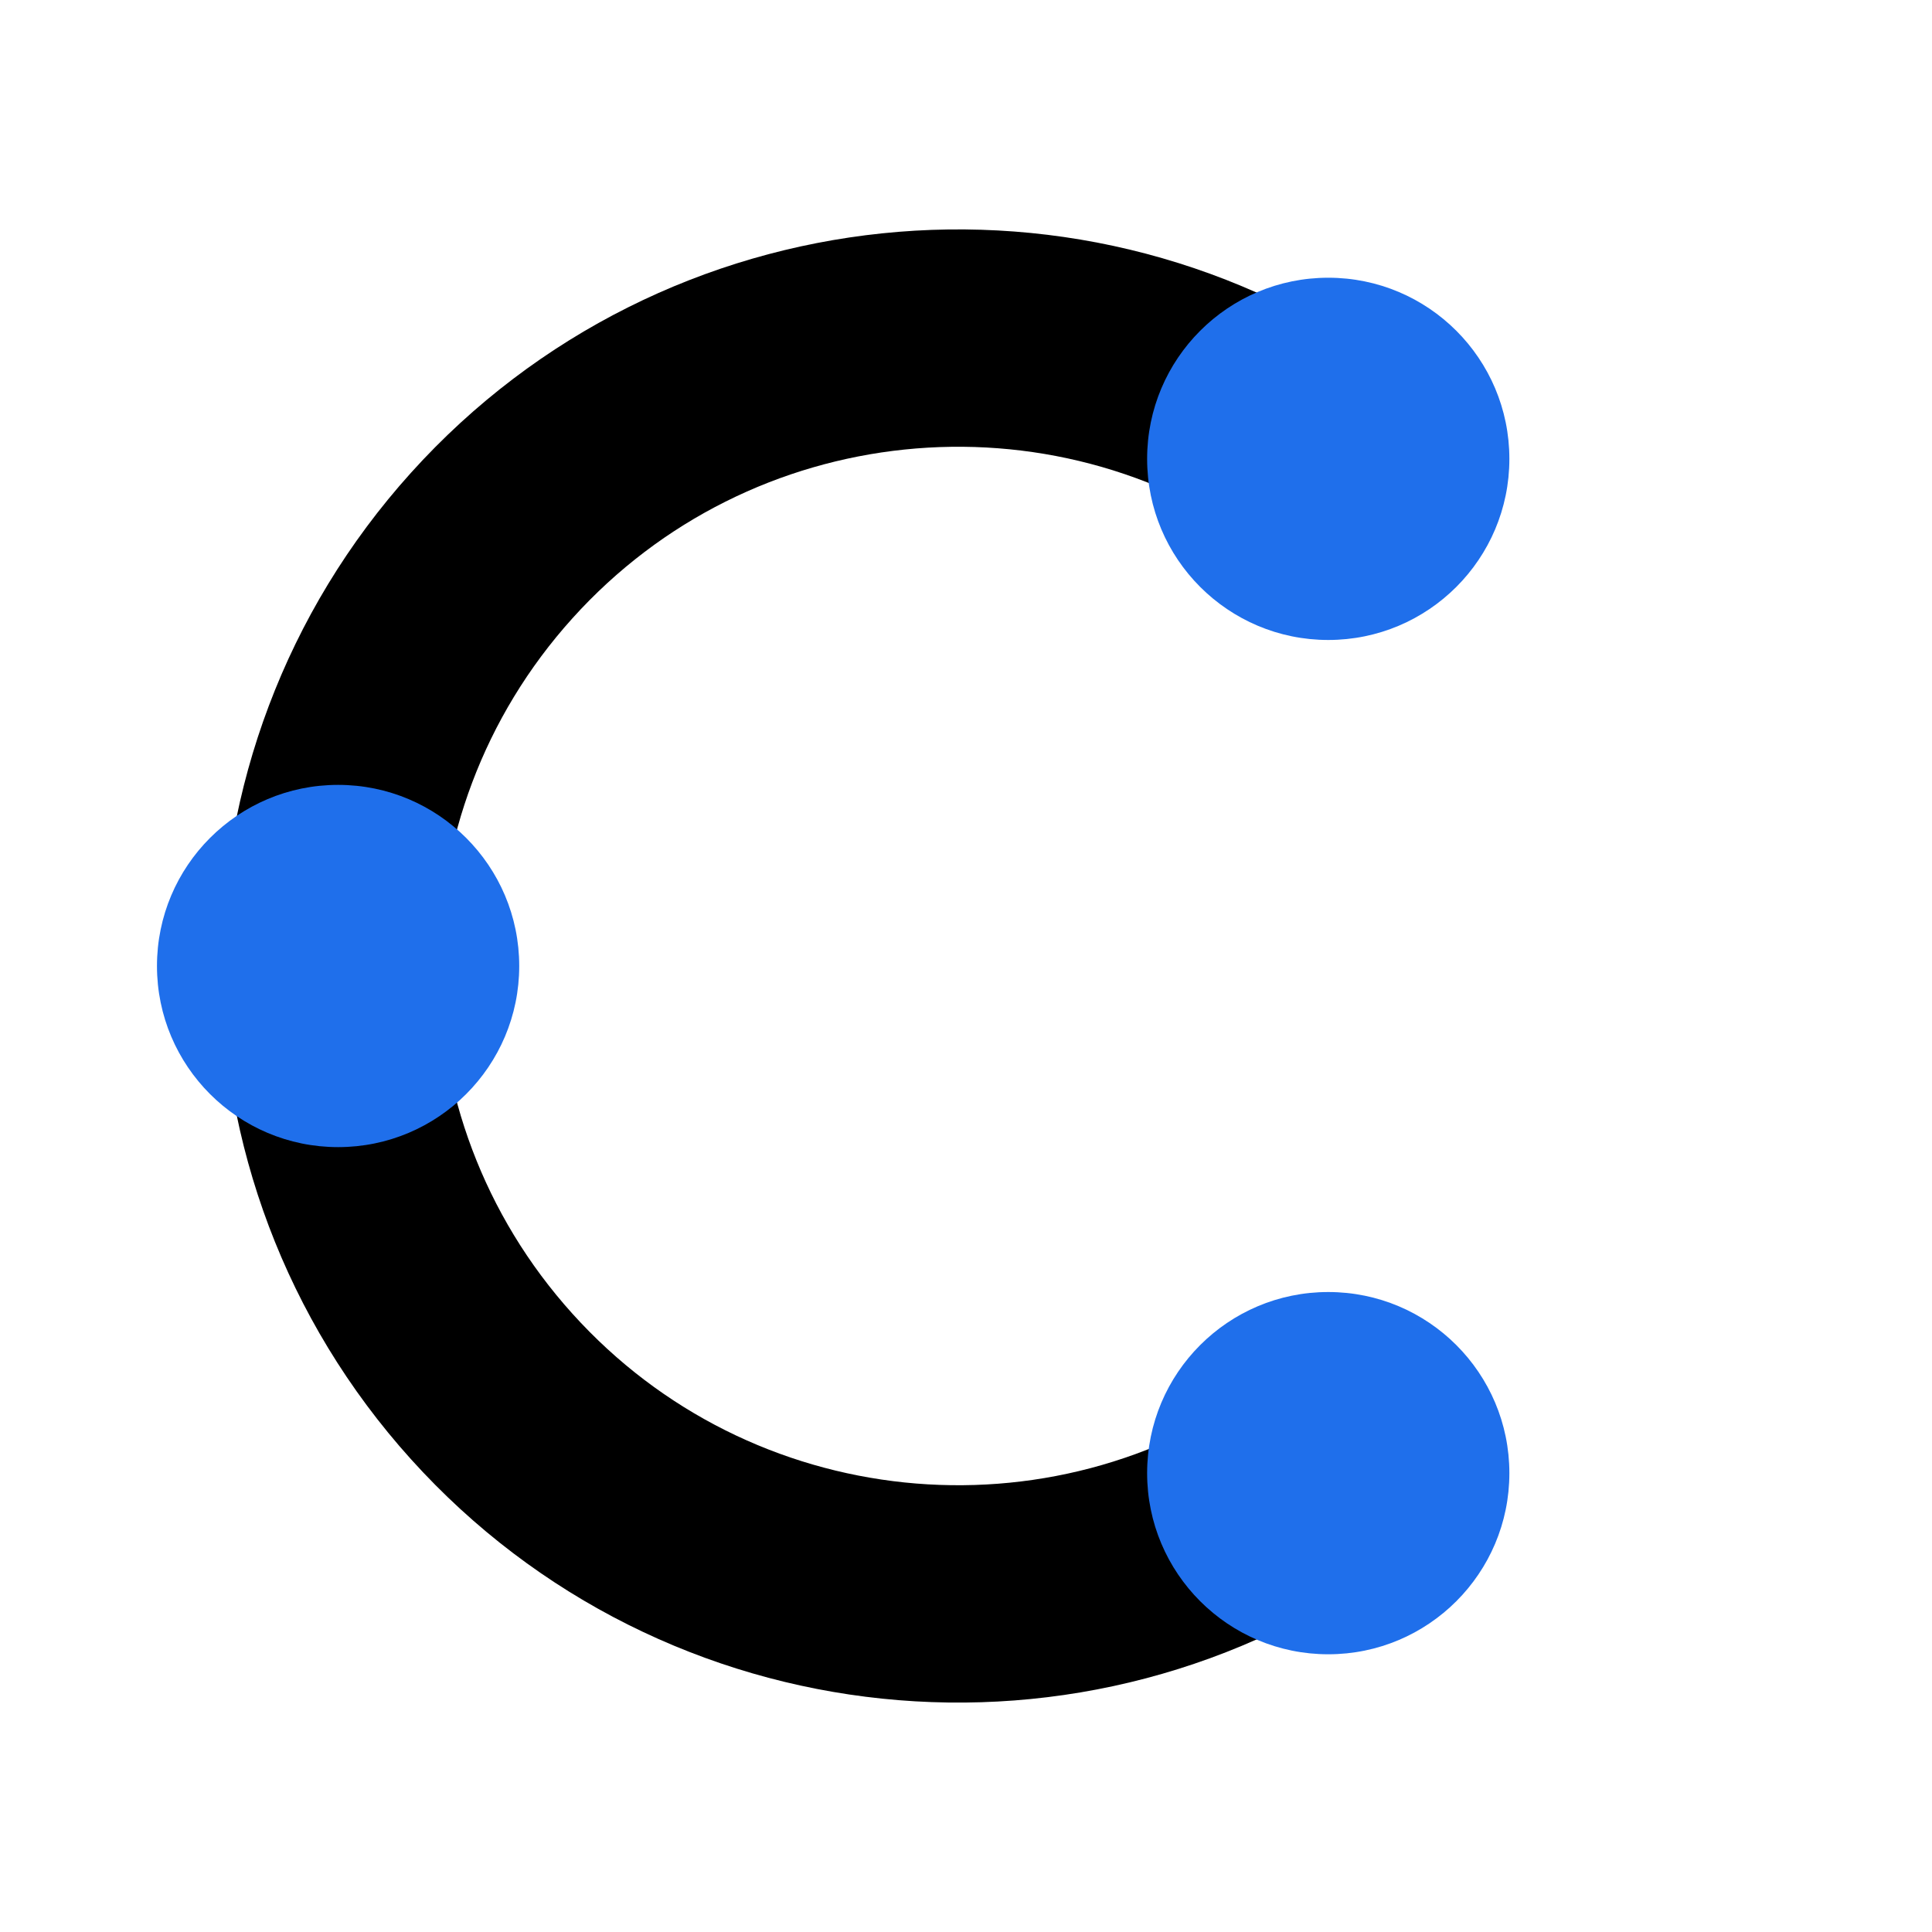
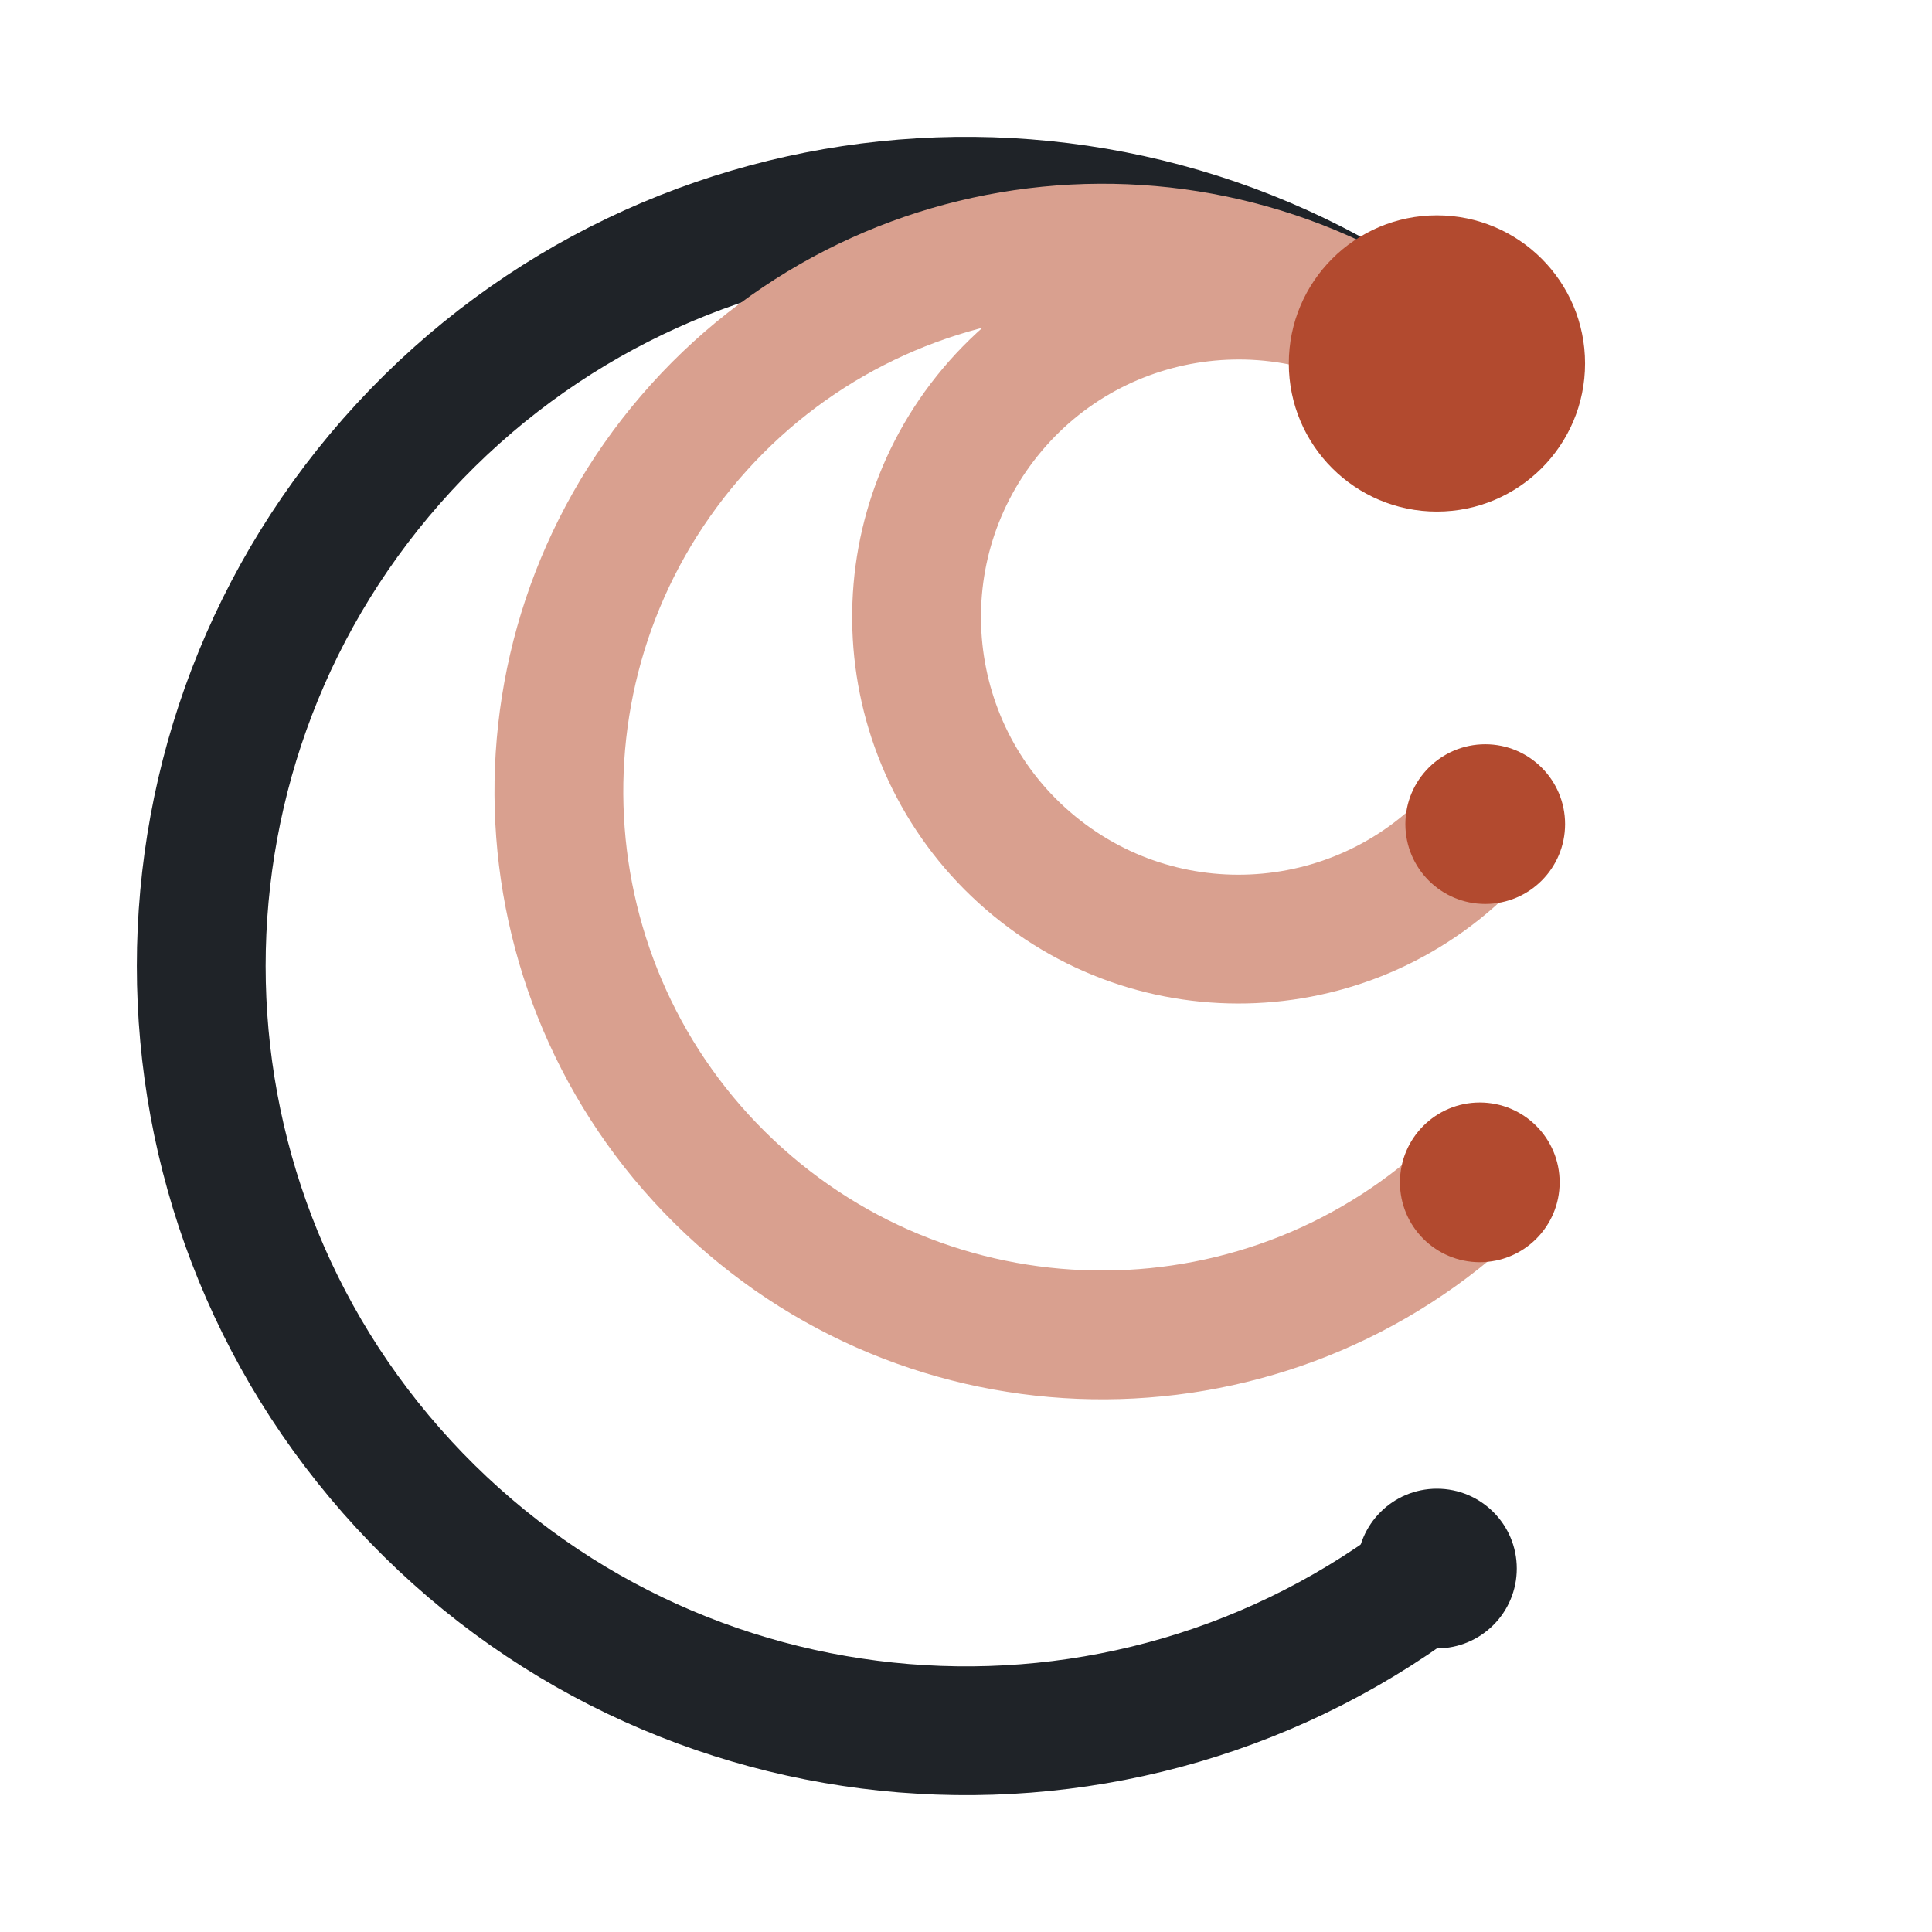
- <svg xmlns="http://www.w3.org/2000/svg" viewBox="0 0 80 80" width="80" height="80" role="img" aria-label="C3">
-   <path d="M55 19 A26 26 0 1 0 55 61" fill="none" stroke="currentColor" stroke-width="9" />
-   <circle cx="55" cy="19" r="7.5" fill="#1F6FEB" />
-   <circle cx="14" cy="40" r="7.5" fill="#1F6FEB" />
-   <circle cx="55" cy="61" r="7.5" fill="#1F6FEB" />
+ <svg xmlns="http://www.w3.org/2000/svg" viewBox="0 0 96 96" width="96" height="96" role="img" aria-label="C3">
+   <path d="M71.40 18.06 A38.00 38.00 0 1 0 71.40 77.94" stroke="#1F2328" stroke-width="6.4" stroke-linecap="round" fill="none" />
+   <path d="M71.40 18.06 A27.00 27.00 0 1 0 73.53 58.75" stroke="#D9A08F" stroke-width="6.4" stroke-linecap="round" fill="none" />
+   <path d="M71.40 18.06 A16.00 16.00 0 1 0 73.80 40.95" stroke="#D9A08F" stroke-width="6.4" stroke-linecap="round" fill="none" />
+   <circle cx="71.40" cy="77.94" r="3.968" fill="#1F2328" />
+   <circle cx="73.53" cy="58.75" r="3.968" fill="#B24A2F" />
+   <circle cx="73.80" cy="40.95" r="3.968" fill="#B24A2F" />
+   <circle cx="71.40" cy="18.06" r="7.36" fill="#B24A2F" />
</svg>
